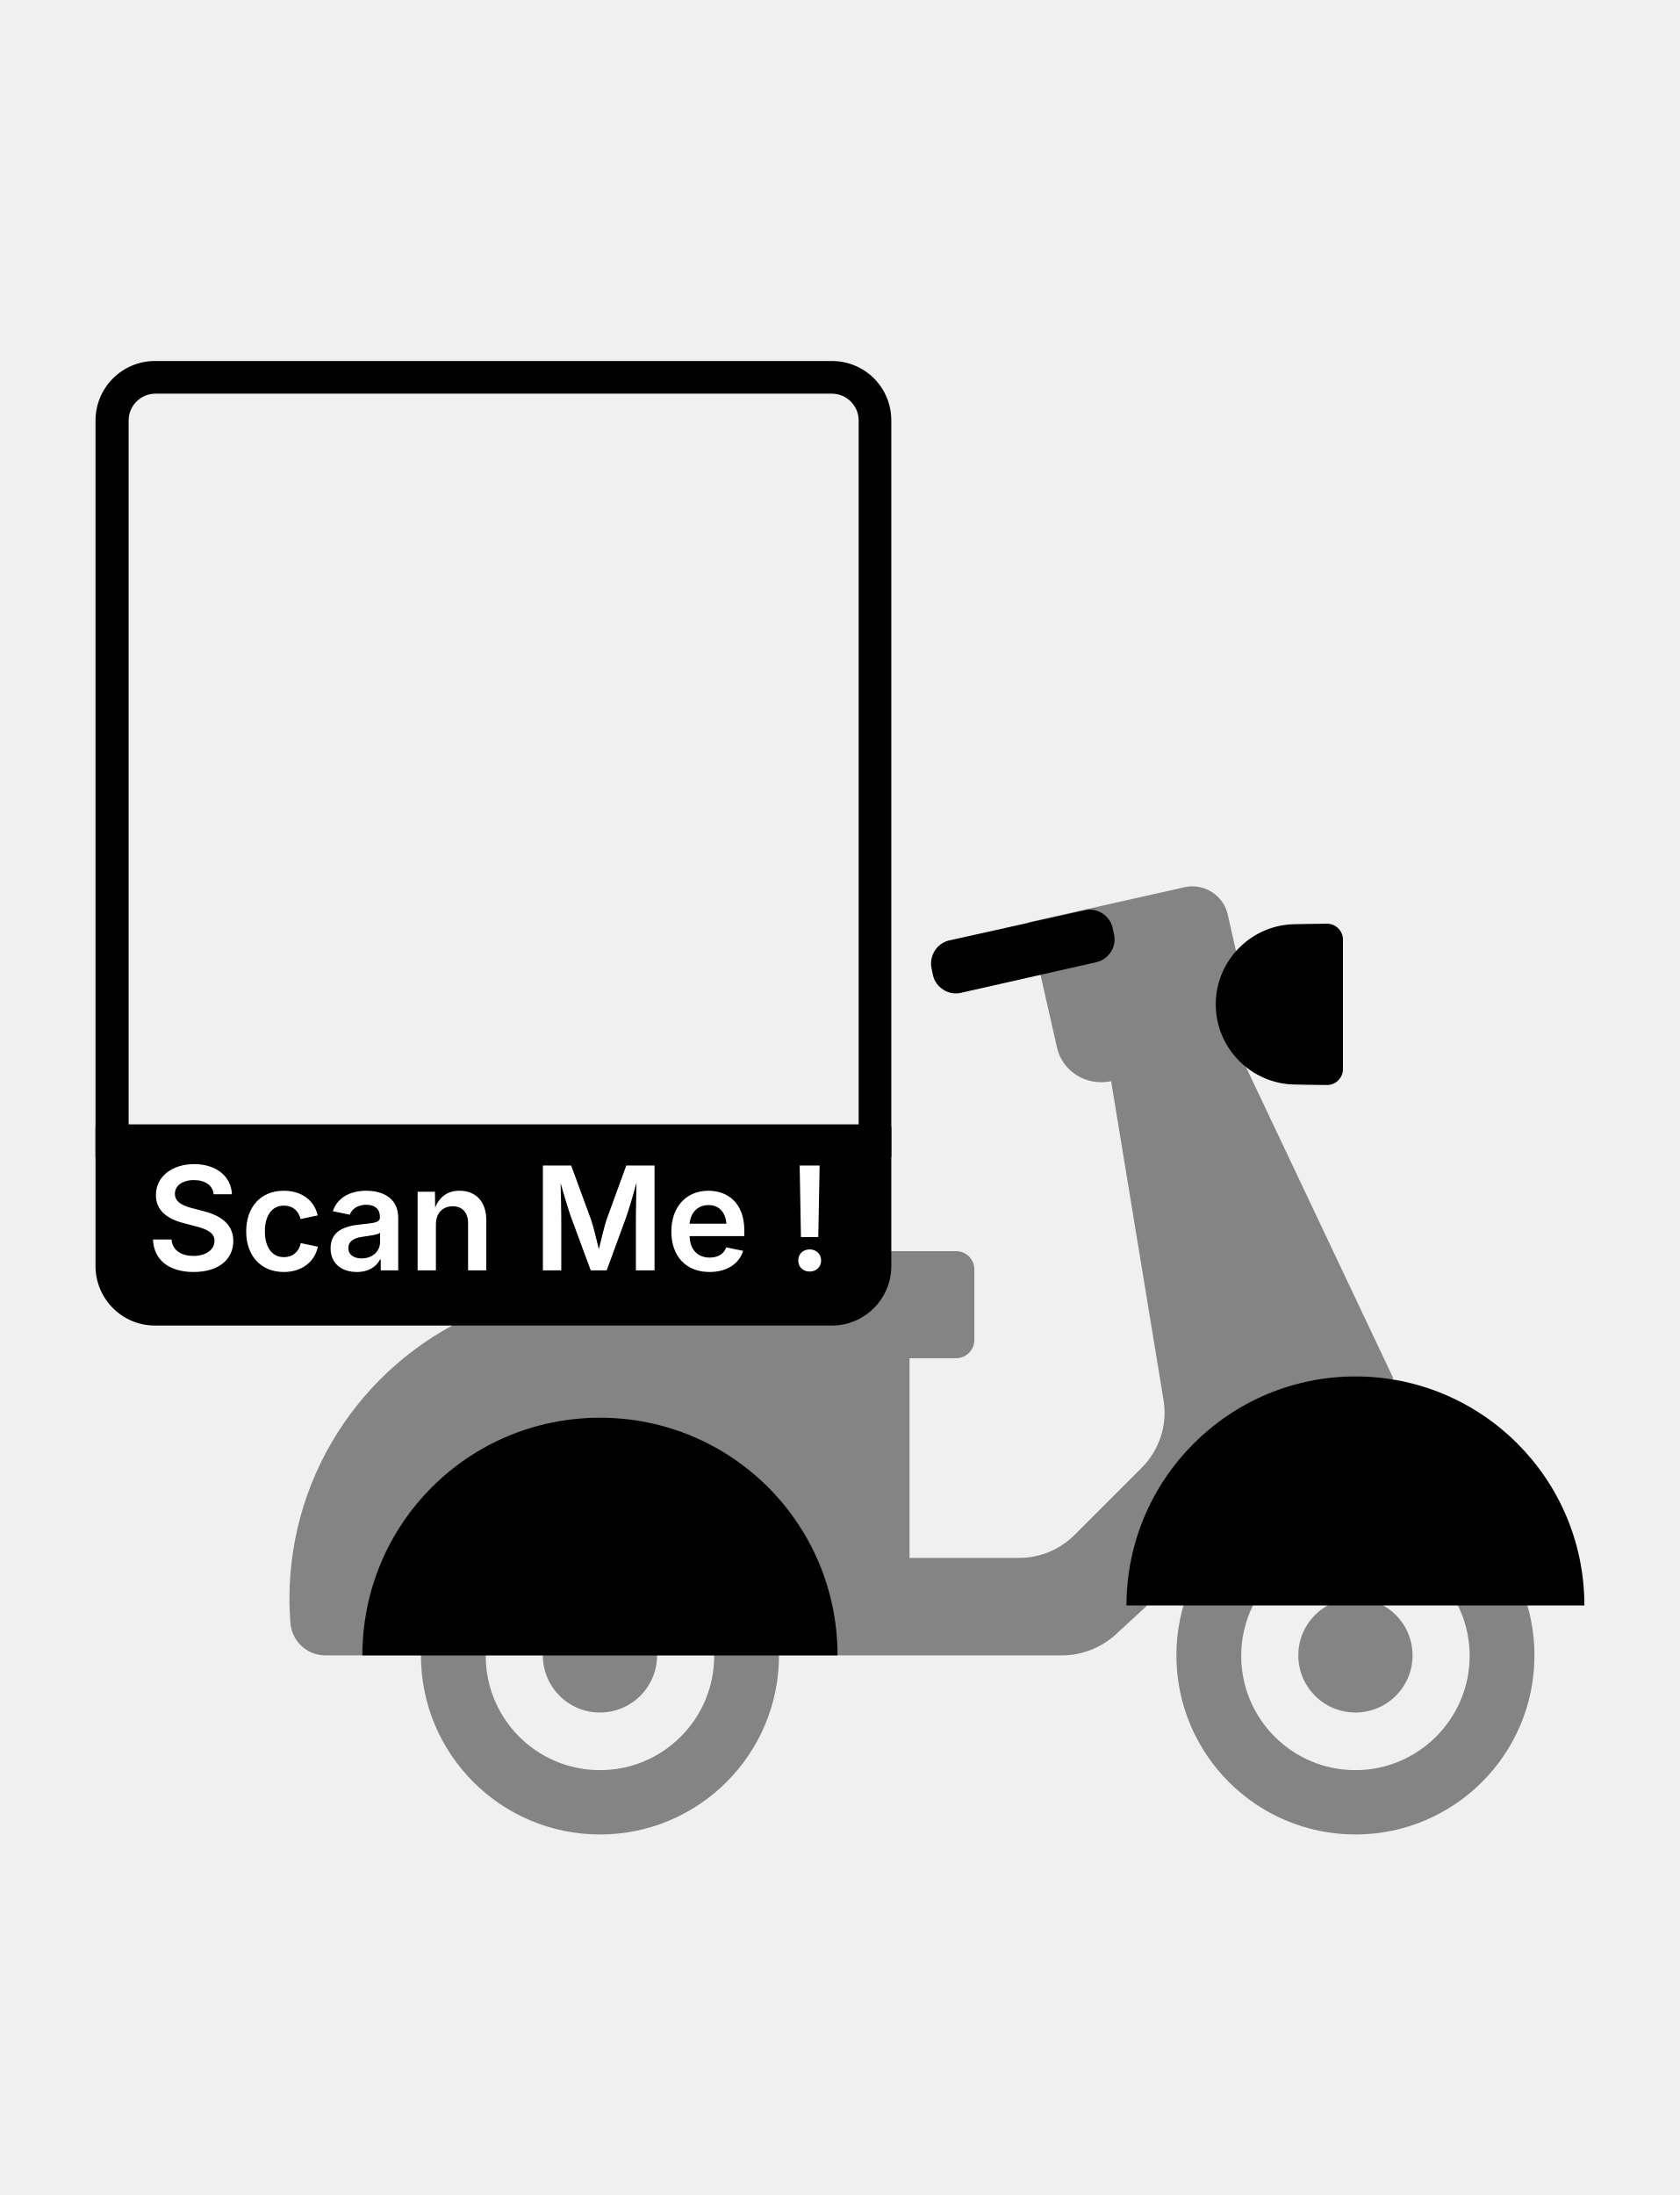
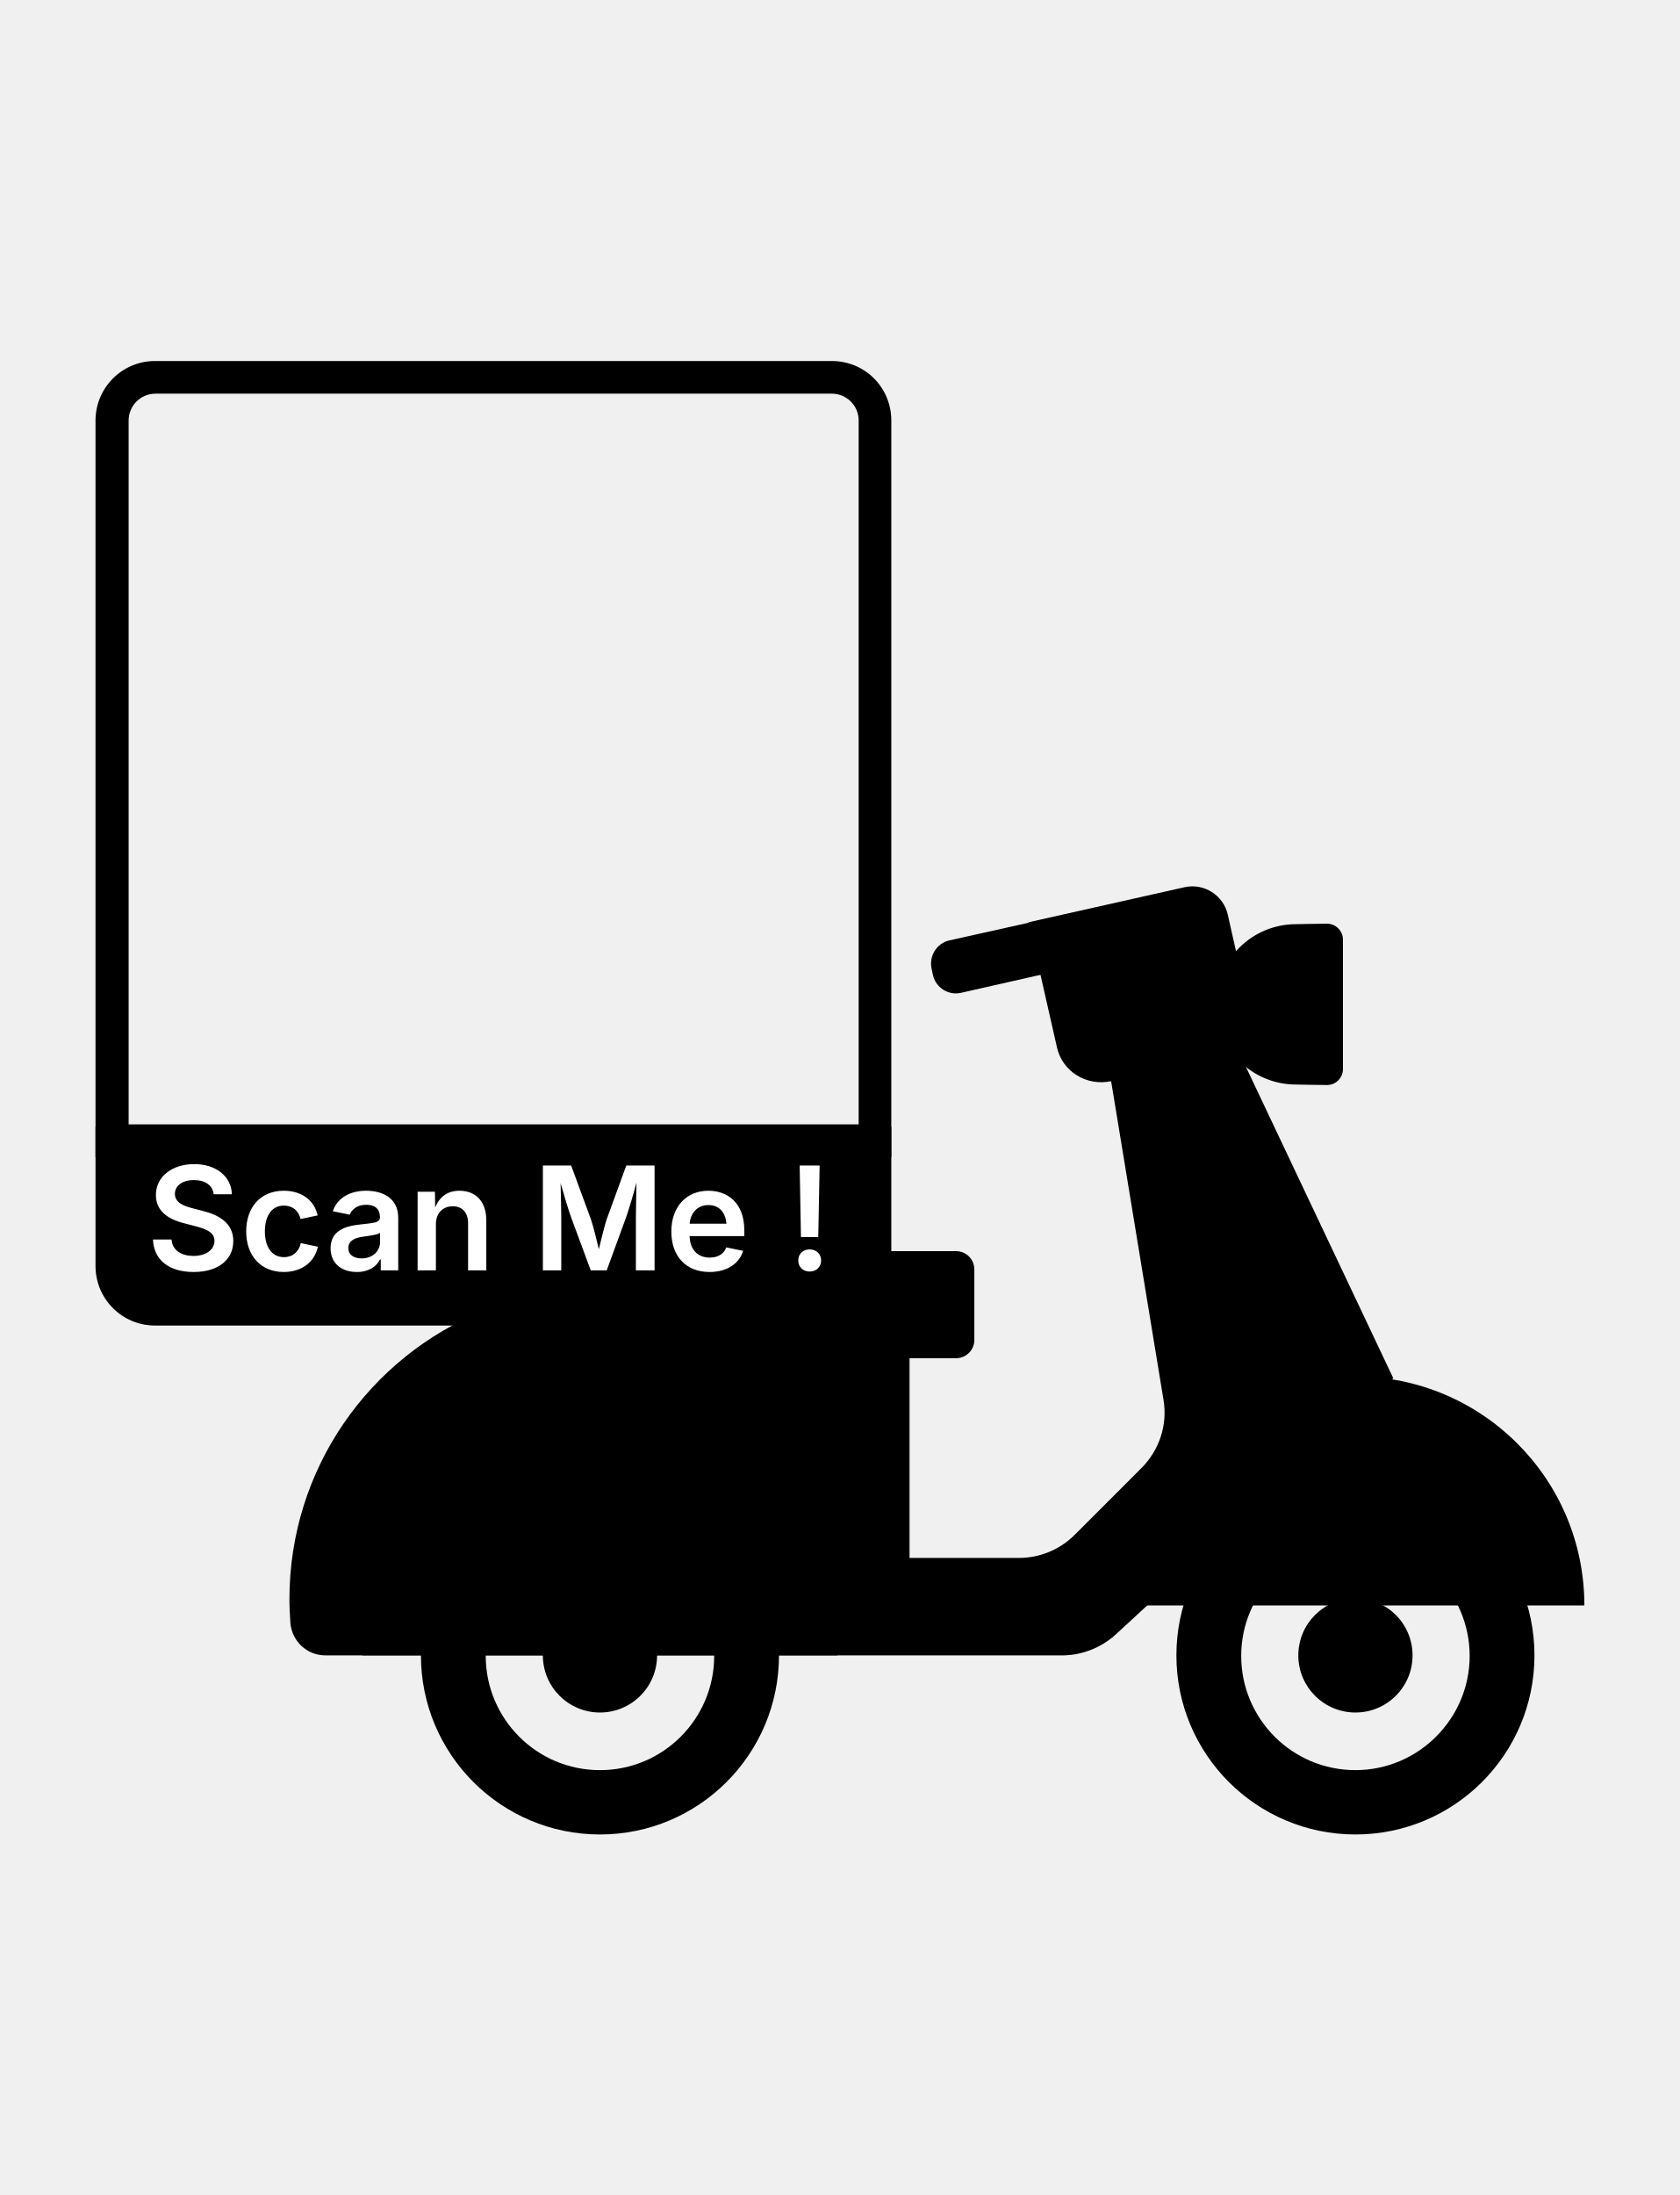
<svg xmlns="http://www.w3.org/2000/svg" width="320" height="418" viewBox="-15 40 350 338" fill="none">
-   <path d="M267.4 287.9C246.8 287.9 230.1 304.6 230.1 325.2C230.1 345.8 246.8 362.5 267.4 362.5C288 362.5 304.7 345.8 304.7 325.2C304.7 304.6 288 287.9 267.4 287.9ZM267.4 349.1C254.2 349.1 243.6 338.4 243.6 325.3C243.6 312.2 254.3 301.5 267.4 301.5C280.5 301.5 291.2 312.2 291.2 325.3C291.2 338.4 280.5 349.1 267.4 349.1Z" fill="currentColor" opacity="0.45" />
-   <path d="M267.4 337.1C273.972 337.1 279.3 331.772 279.3 325.2C279.3 318.628 273.972 313.3 267.4 313.3C260.828 313.3 255.5 318.628 255.5 325.2C255.5 331.772 260.828 337.1 267.4 337.1Z" fill="currentColor" opacity="0.45" />
-   <path d="M110 287.9C89.4 287.9 72.7 304.6 72.7 325.2C72.7 345.8 89.4 362.5 110 362.5C130.6 362.5 147.3 345.8 147.3 325.2C147.3 304.6 130.6 287.9 110 287.9ZM110 349.1C96.8 349.1 86.2 338.4 86.2 325.3C86.2 312.2 96.9 301.5 110 301.5C123.1 301.5 133.8 312.2 133.8 325.3C133.8 338.4 123.2 349.1 110 349.1Z" fill="currentColor" opacity="0.45" />
-   <path d="M110 337.1C116.572 337.1 121.9 331.772 121.9 325.2C121.9 318.628 116.572 313.3 110 313.3C103.428 313.3 98.1 318.628 98.1 325.2C98.1 331.772 103.428 337.1 110 337.1Z" fill="currentColor" opacity="0.45" />
+   <g id="qr-frame-secondary-color" fill="currentColor">
+     <path d="M267.4 287.9C246.8 287.9 230.1 304.6 230.1 325.2C230.1 345.8 246.8 362.5 267.4 362.5C288 362.5 304.7 345.8 304.7 325.2C304.7 304.6 288 287.9 267.4 287.9ZM267.4 349.1C254.2 349.1 243.6 338.4 243.6 325.3C243.6 312.2 254.3 301.5 267.4 301.5C280.5 301.5 291.2 312.2 291.2 325.3C291.2 338.4 280.5 349.1 267.4 349.1Z" />
+     <path d="M267.4 337.1C273.972 337.1 279.3 331.772 279.3 325.2C279.3 318.628 273.972 313.3 267.4 313.3C260.828 313.3 255.5 318.628 255.5 325.2C255.5 331.772 260.828 337.1 267.4 337.1Z" />
+     <path d="M110 287.9C89.4 287.9 72.7 304.6 72.7 325.2C72.7 345.8 89.4 362.5 110 362.5C130.6 362.5 147.3 345.8 147.3 325.2C147.3 304.6 130.6 287.9 110 287.9ZM110 349.1C96.8 349.1 86.2 338.4 86.2 325.3C86.2 312.2 96.9 301.5 110 301.5C123.1 301.5 133.8 312.2 133.8 325.3C133.8 338.4 123.2 349.1 110 349.1Z" />
+     <path d="M110 337.1C116.572 337.1 121.9 331.772 121.9 325.2C121.9 318.628 116.572 313.3 110 313.3C103.428 313.3 98.1 318.628 98.1 325.2C98.1 331.772 103.428 337.1 110 337.1Z" />
+     <path d="M275.3 267.5L243.2 199.7L247.1 198.8L240.8 170.9C239.9 166.9 235.9 164.3 231.8 165.2L199.3 172.5L205.2 198.5C206.3 203.6 211.4 206.7 216.5 205.6L227.4 271.9C228.3 277.1 226.6 282.4 222.8 286.2L208.9 300.1C205.8 303.2 201.6 304.9 197.3 304.9H174.5V263.3H184.2C186.3 263.3 188 261.6 188 259.5V244.8C188 242.7 186.3 241 184.2 241H89.6C87.5 241 85.8 242.7 85.8 244.8V253.4C62 263 45.3 286.3 45.3 313.5C45.3 315.1 45.4 316.8 45.5 318.4C45.8 322.2 48.9 325.2 52.8 325.2H206.3C210.4 325.2 214.4 323.6 217.4 320.9L275.1 267.7V267.6L275.3 267.5Z" />
+   </g>
  <path d="M315.1 314.8C315.1 288.4 293.7 267.1 267.4 267.1C241.1 267.1 219.7 288.5 219.7 314.8H315.1Z" fill="currentColor" />
-   <path d="M275.3 267.5L243.2 199.7L247.1 198.8L240.8 170.9C239.9 166.9 235.9 164.3 231.8 165.2L199.3 172.5L205.2 198.5C206.3 203.6 211.4 206.7 216.5 205.6L227.4 271.9C228.3 277.1 226.6 282.4 222.8 286.2L208.9 300.1C205.8 303.2 201.6 304.9 197.3 304.9H174.5V263.3H184.2C186.3 263.3 188 261.6 188 259.5V244.8C188 242.7 186.3 241 184.2 241H89.6C87.5 241 85.8 242.7 85.8 244.8V253.4C62 263 45.3 286.3 45.3 313.5C45.3 315.1 45.4 316.8 45.5 318.4C45.8 322.2 48.9 325.2 52.8 325.2H206.3C210.4 325.2 214.4 323.6 217.4 320.9L275.1 267.7V267.6L275.3 267.5Z" fill="currentColor" opacity="0.45" />
  <path d="M182.7 176.3L211 170C213.6 169.4 216.2 171.1 216.8 173.6L217.1 175C217.7 177.6 216 180.2 213.5 180.8L185.2 187.2C182.6 187.8 180 186.1 179.4 183.6L179.1 182.2C178.5 179.5 180.2 176.9 182.7 176.3Z" fill="currentColor" />
  <path d="M264.8 176.1C264.8 174.3 263.3 172.8 261.5 172.8C258.9 172.8 255.6 172.9 255 172.9C245.8 172.9 238.3 180.4 238.3 189.6C238.3 198.8 245.8 206.3 255 206.3C255.7 206.3 258.9 206.4 261.5 206.4C263.3 206.4 264.8 204.9 264.8 203.1V176.1Z" fill="currentColor" />
  <path d="M159.5 325.2C159.5 297.8 137.4 275.7 110 275.7C82.6 275.7 60.5 297.8 60.5 325.2H159.5Z" fill="currentColor" />
  <path d="M158.3 62.4C161.4 62.4 163.9 64.9 163.9 68V214.6H11.8V68C11.8 64.9 14.3 62.4 17.4 62.4H158.3ZM158.3 55.6H17.3C10.4 55.6 4.9 61.2 4.9 68V221.4H170.7V68C170.7 61.1 165.2 55.6 158.3 55.6Z" fill="currentColor" />
  <path d="M158.3 256.5H17.3C10.4 256.5 4.9 250.9 4.9 244.1V215.1H170.7V244.1C170.7 250.9 165.2 256.5 158.3 256.5Z" fill="currentColor" />
  <text id="qr-frame-text" x="87" y="245" font-size="30px" font-weight="600" font-family="Inter, sans-serif" fill="white" text-anchor="middle">Scan Me !</text>
</svg>
